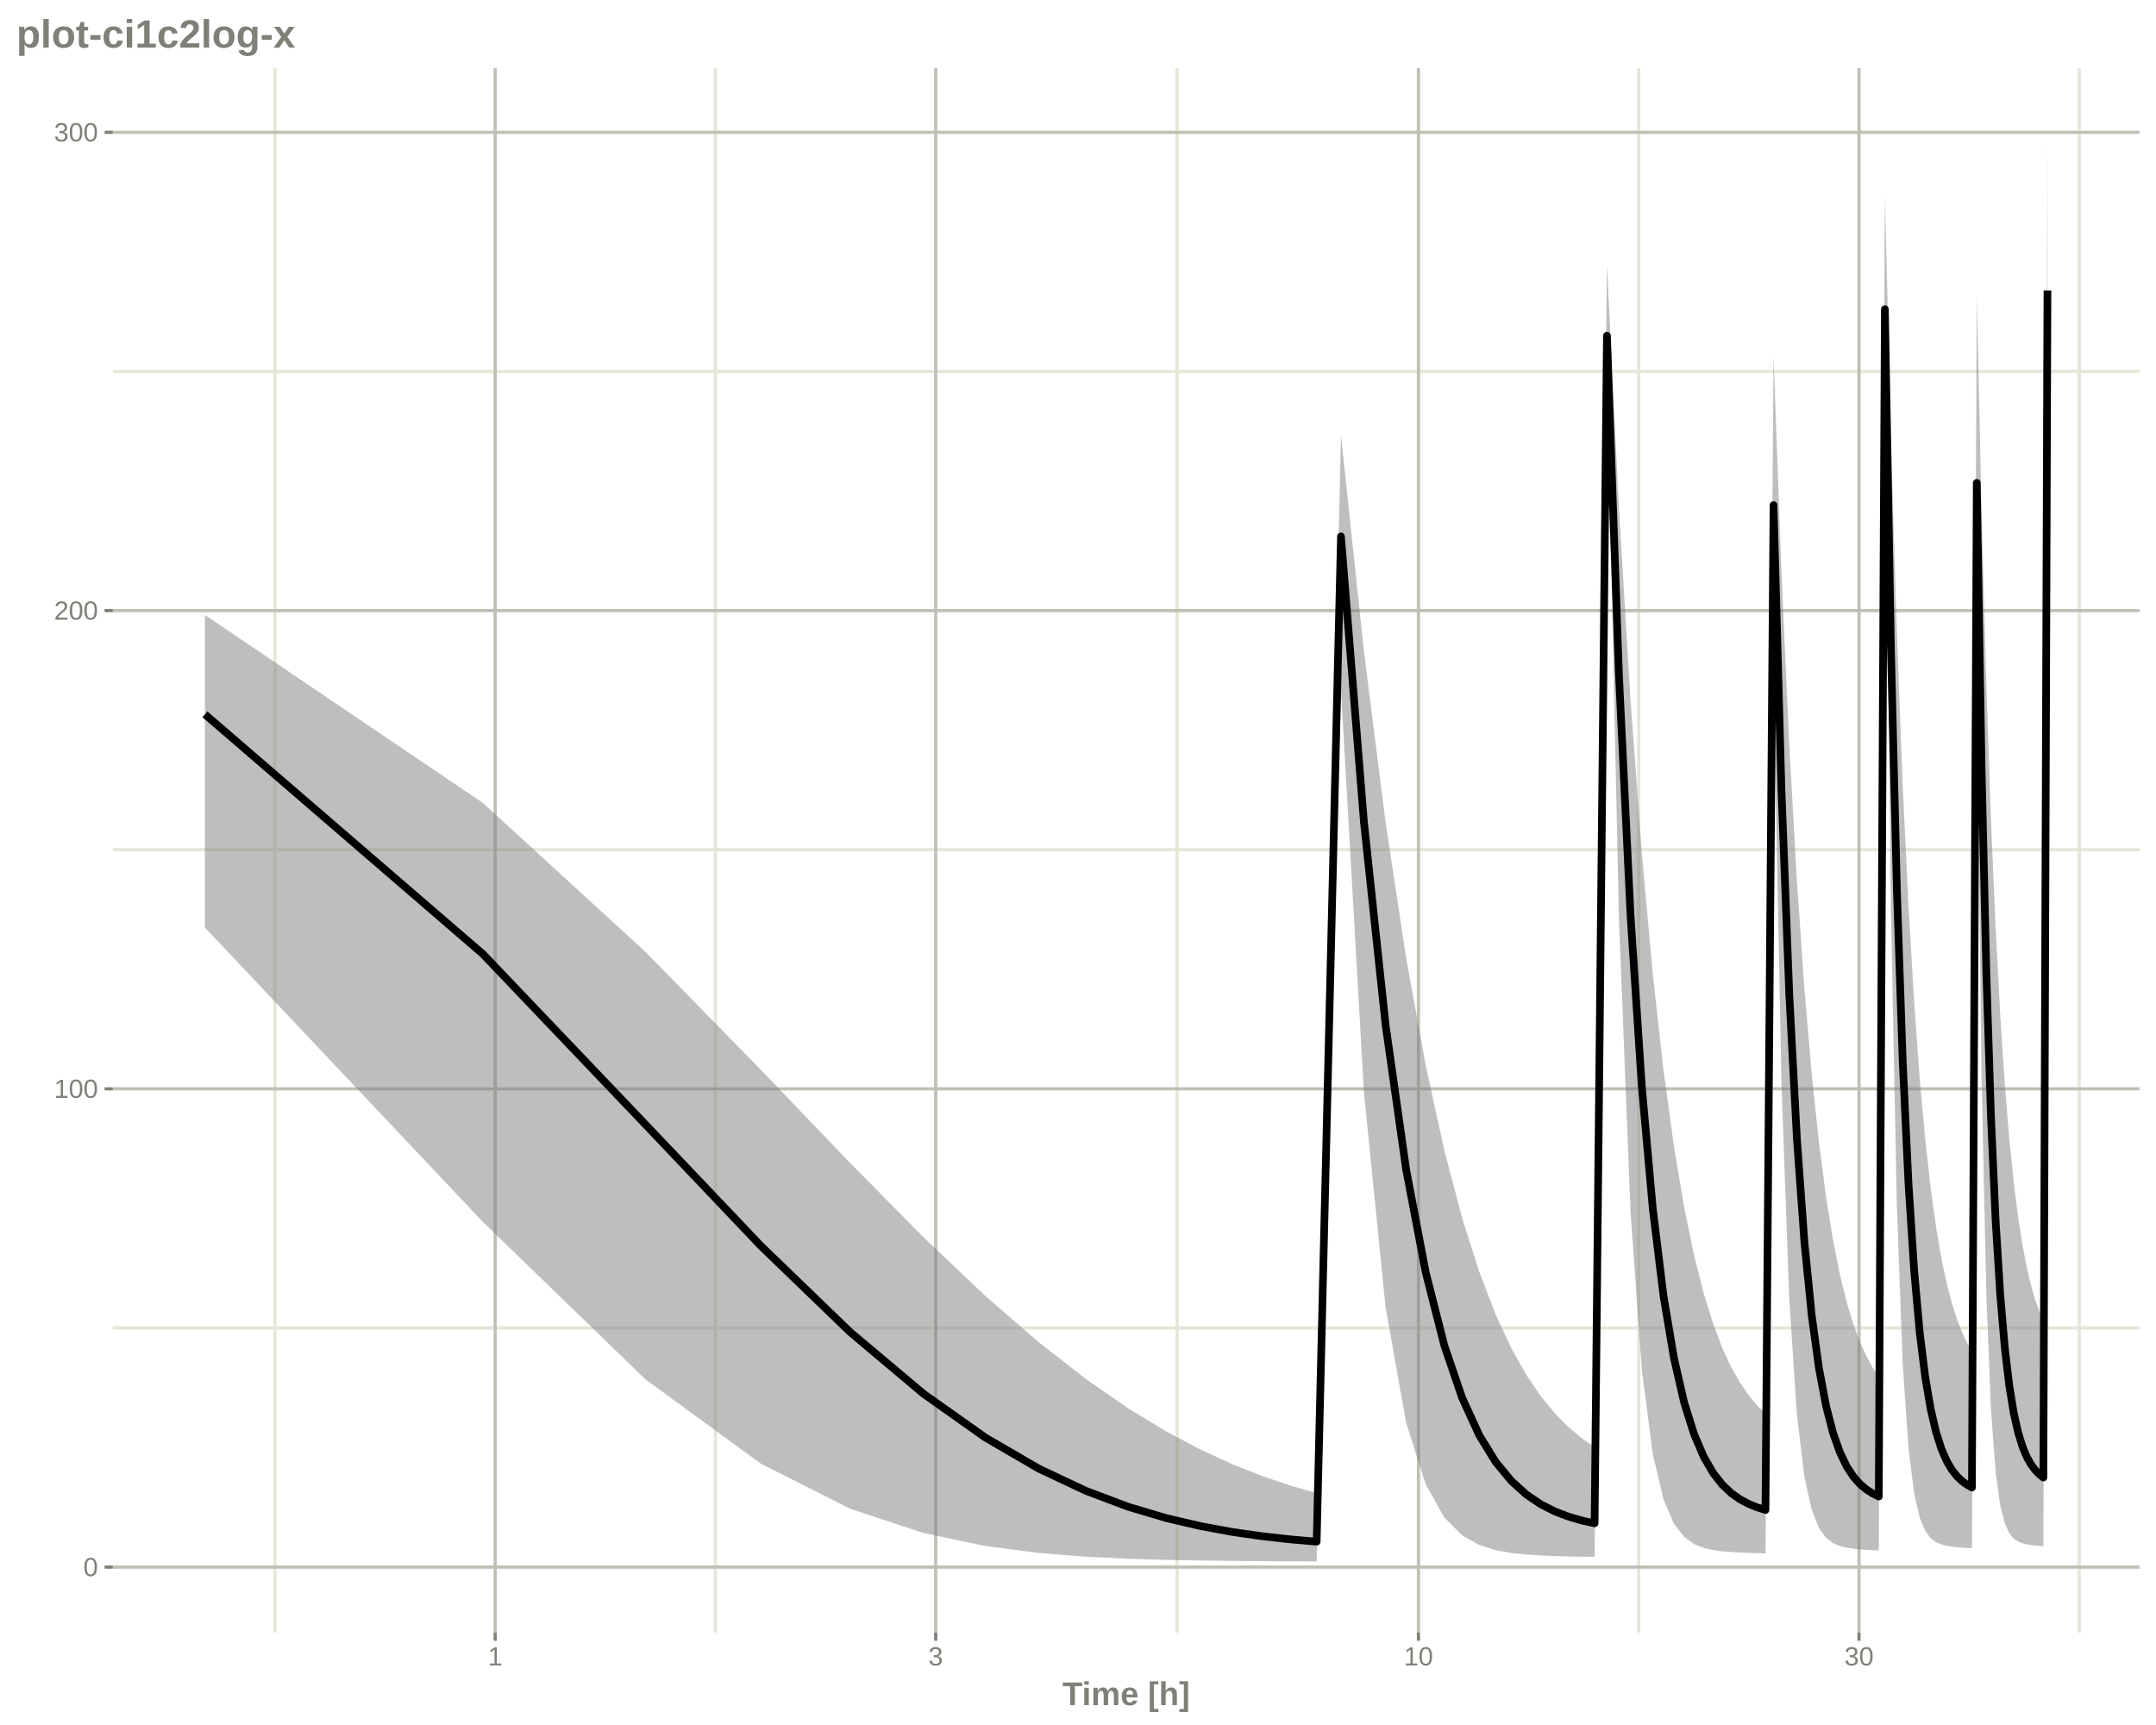
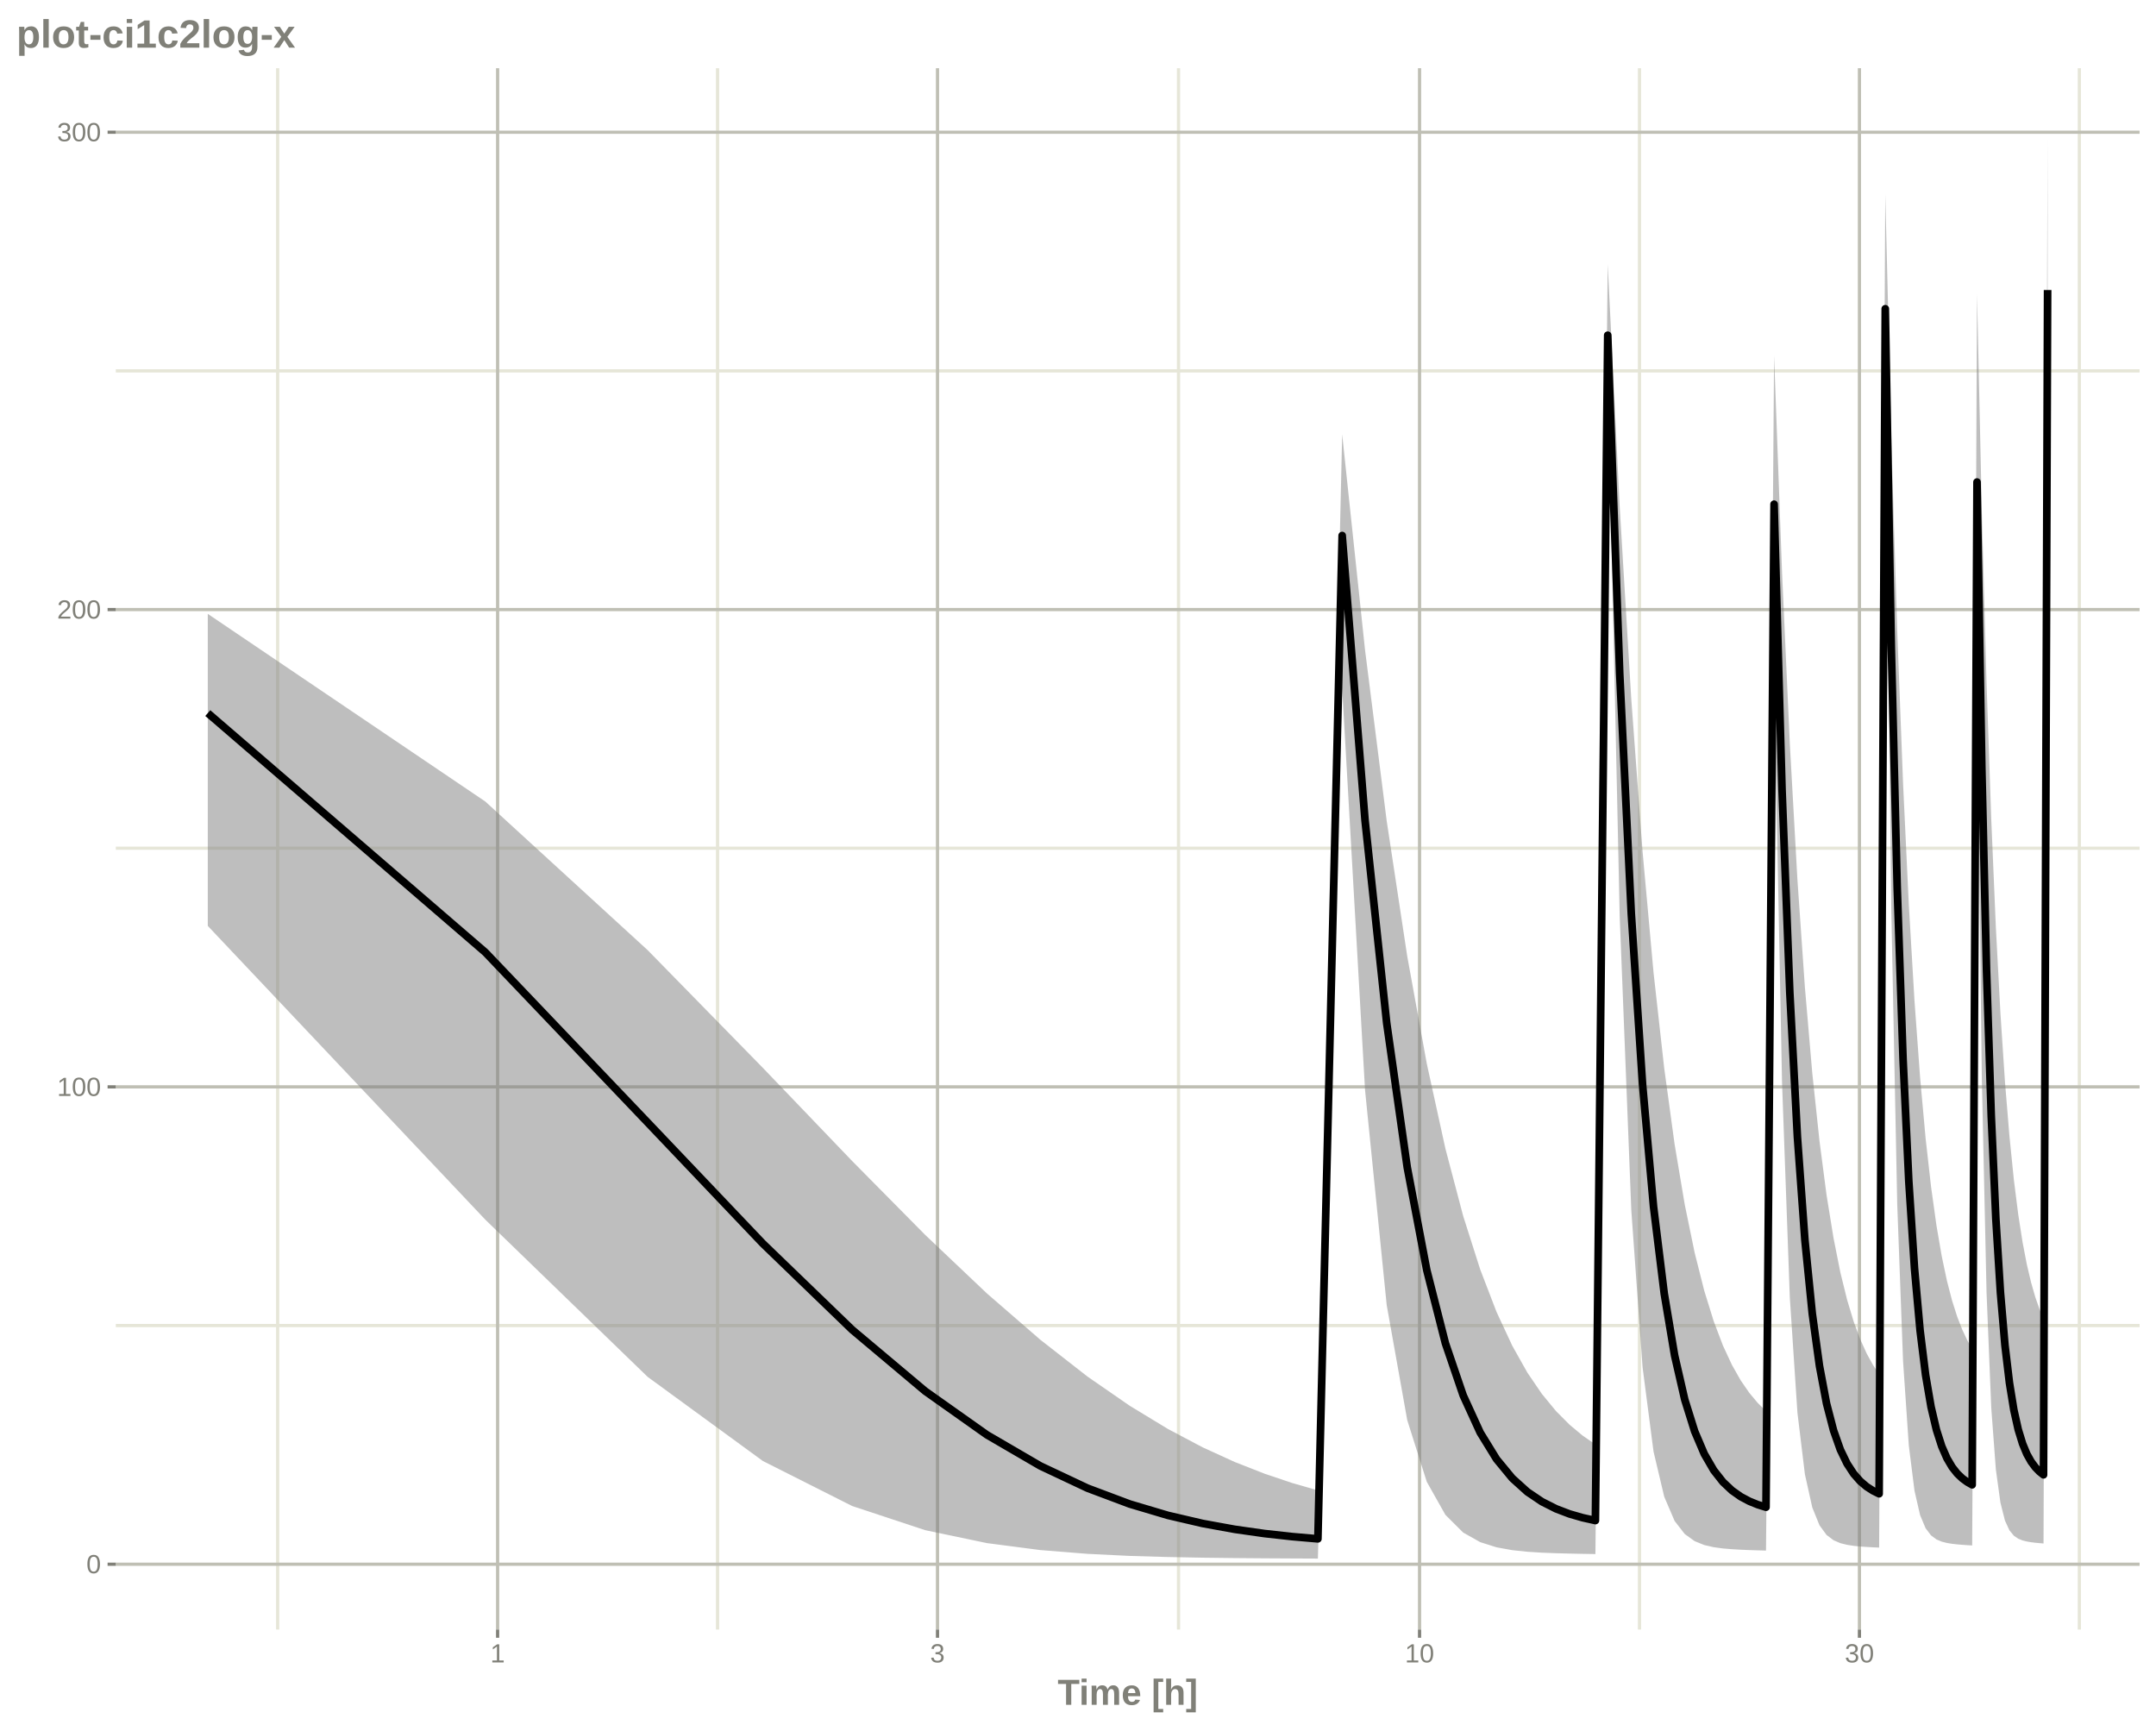
<svg xmlns="http://www.w3.org/2000/svg" viewBox="0 0 720.00 576.00">
  <defs>
    <style type="text/css">
    line, polyline, polygon, path, rect, circle {
      fill: none;
      stroke: #000000;
      stroke-linecap: round;
      stroke-linejoin: round;
      stroke-miterlimit: 10.00;
    }
  </style>
  </defs>
  <rect width="100%" height="100%" style="stroke: none; fill: #FFFFFF;" />
  <rect x="0.00" y="0.00" width="720.00" height="576.00" style="stroke-width: 1.07; stroke: #FFFFFF; fill: #FFFFFF;" />
  <defs>
-     <clipPath id="cpMzcuNjd8NzE0LjUyfDU0NS4xM3wyMi43Nw==">
-       <rect x="37.67" y="22.77" width="676.85" height="522.36" />
+     <clipPath id="cpMzguNjd8NzE0LjUyfDU0NC4xM3wyMi43Nw==">
+       <rect x="38.67" y="22.77" width="675.85" height="521.36" />
    </clipPath>
  </defs>
-   <rect x="37.67" y="22.77" width="676.85" height="522.36" style="stroke-width: 1.07; stroke: none; fill: #FFFFFF;" clip-path="url(#cpMzcuNjd8NzE0LjUyfDU0NS4xM3wyMi43Nw==)" />
-   <polyline points="37.67,443.42 714.52,443.42 " style="stroke-width: 1.07; stroke: #E6E6D8; stroke-linecap: butt;" clip-path="url(#cpMzcuNjd8NzE0LjUyfDU0NS4xM3wyMi43Nw==)" />
-   <polyline points="37.67,283.73 714.52,283.73 " style="stroke-width: 1.07; stroke: #E6E6D8; stroke-linecap: butt;" clip-path="url(#cpMzcuNjd8NzE0LjUyfDU0NS4xM3wyMi43Nw==)" />
-   <polyline points="37.67,124.04 714.52,124.04 " style="stroke-width: 1.07; stroke: #E6E6D8; stroke-linecap: butt;" clip-path="url(#cpMzcuNjd8NzE0LjUyfDU0NS4xM3wyMi43Nw==)" />
-   <polyline points="91.81,545.13 91.81,22.77 " style="stroke-width: 1.07; stroke: #E6E6D8; stroke-linecap: butt;" clip-path="url(#cpMzcuNjd8NzE0LjUyfDU0NS4xM3wyMi43Nw==)" />
-   <polyline points="238.93,545.13 238.93,22.77 " style="stroke-width: 1.07; stroke: #E6E6D8; stroke-linecap: butt;" clip-path="url(#cpMzcuNjd8NzE0LjUyfDU0NS4xM3wyMi43Nw==)" />
-   <polyline points="393.09,545.13 393.09,22.77 " style="stroke-width: 1.07; stroke: #E6E6D8; stroke-linecap: butt;" clip-path="url(#cpMzcuNjd8NzE0LjUyfDU0NS4xM3wyMi43Nw==)" />
-   <polyline points="547.26,545.13 547.26,22.77 " style="stroke-width: 1.07; stroke: #E6E6D8; stroke-linecap: butt;" clip-path="url(#cpMzcuNjd8NzE0LjUyfDU0NS4xM3wyMi43Nw==)" />
-   <polyline points="694.37,545.13 694.37,22.77 " style="stroke-width: 1.07; stroke: #E6E6D8; stroke-linecap: butt;" clip-path="url(#cpMzcuNjd8NzE0LjUyfDU0NS4xM3wyMi43Nw==)" />
-   <polyline points="37.67,523.27 714.52,523.27 " style="stroke-width: 1.07; stroke: #BFBFB4; stroke-linecap: butt;" clip-path="url(#cpMzcuNjd8NzE0LjUyfDU0NS4xM3wyMi43Nw==)" />
-   <polyline points="37.67,363.58 714.52,363.58 " style="stroke-width: 1.07; stroke: #BFBFB4; stroke-linecap: butt;" clip-path="url(#cpMzcuNjd8NzE0LjUyfDU0NS4xM3wyMi43Nw==)" />
-   <polyline points="37.67,203.88 714.52,203.88 " style="stroke-width: 1.07; stroke: #BFBFB4; stroke-linecap: butt;" clip-path="url(#cpMzcuNjd8NzE0LjUyfDU0NS4xM3wyMi43Nw==)" />
-   <polyline points="37.67,44.19 714.52,44.19 " style="stroke-width: 1.07; stroke: #BFBFB4; stroke-linecap: butt;" clip-path="url(#cpMzcuNjd8NzE0LjUyfDU0NS4xM3wyMi43Nw==)" />
-   <polyline points="165.37,545.13 165.37,22.77 " style="stroke-width: 1.07; stroke: #BFBFB4; stroke-linecap: butt;" clip-path="url(#cpMzcuNjd8NzE0LjUyfDU0NS4xM3wyMi43Nw==)" />
-   <polyline points="312.48,545.13 312.48,22.77 " style="stroke-width: 1.07; stroke: #BFBFB4; stroke-linecap: butt;" clip-path="url(#cpMzcuNjd8NzE0LjUyfDU0NS4xM3wyMi43Nw==)" />
-   <polyline points="473.70,545.13 473.70,22.77 " style="stroke-width: 1.07; stroke: #BFBFB4; stroke-linecap: butt;" clip-path="url(#cpMzcuNjd8NzE0LjUyfDU0NS4xM3wyMi43Nw==)" />
-   <polyline points="620.82,545.13 620.82,22.77 " style="stroke-width: 1.07; stroke: #BFBFB4; stroke-linecap: butt;" clip-path="url(#cpMzcuNjd8NzE0LjUyfDU0NS4xM3wyMi43Nw==)" />
-   <polygon points="68.43,205.33 161.25,268.11 215.55,317.83 254.07,357.20 283.95,388.38 308.36,413.09 329.00,432.67 346.89,448.19 362.66,460.49 376.77,470.26 389.53,478.01 401.18,484.17 411.90,489.07 421.82,492.97 431.06,496.09 439.70,498.57 447.82,145.28 455.48,217.44 462.72,274.60 469.58,319.88 476.12,355.76 482.35,384.21 488.30,406.77 494.00,424.67 499.46,438.89 504.72,450.19 509.77,459.17 514.64,466.33 519.34,472.04 523.88,476.60 528.27,480.26 532.52,483.19 536.64,88.31 540.64,169.53 544.52,233.88 548.29,284.87 551.96,325.29 555.53,357.35 559.01,382.79 562.40,402.99 565.71,419.04 568.94,431.81 572.09,441.98 575.16,450.09 578.17,456.58 581.12,461.77 584.00,465.95 586.82,469.31 589.58,472.04 592.28,118.97 594.93,191.35 597.53,248.72 600.09,294.20 602.59,330.29 605.05,358.93 607.46,381.68 609.83,399.76 612.16,414.16 614.45,425.64 616.70,434.80 618.91,442.13 621.09,448.02 623.23,452.75 625.34,456.58 627.42,459.68 629.46,64.97 631.47,146.36 633.46,210.87 635.41,262.02 637.34,302.61 639.24,334.83 641.11,360.43 642.96,380.78 644.78,396.99 646.58,409.92 648.35,420.24 650.10,428.51 651.83,435.15 653.54,440.50 655.22,444.82 656.88,448.34 658.53,451.21 660.15,98.29 661.75,170.82 663.34,228.33 664.90,273.96 666.45,310.18 667.98,338.97 669.50,361.86 670.99,380.09 672.47,394.62 673.93,406.24 675.38,415.54 676.81,423.01 678.23,429.03 679.63,433.90 681.02,437.86 682.39,441.10 683.75,46.52 683.75,119.19 682.39,516.33 681.02,516.22 679.63,516.08 678.23,515.91 676.81,515.67 675.38,515.32 673.93,514.73 672.47,513.73 670.99,511.94 669.50,508.69 667.98,502.69 666.45,491.58 664.90,470.91 663.34,432.35 661.75,360.38 660.15,225.93 658.53,516.99 656.88,516.89 655.22,516.78 653.54,516.63 651.83,516.44 650.10,516.17 648.35,515.72 646.58,514.97 644.78,513.64 642.96,511.24 641.11,506.84 639.24,498.70 637.34,483.56 635.41,455.34 633.46,402.68 631.47,304.32 629.46,120.55 627.42,517.71 625.34,517.61 623.23,517.50 621.09,517.35 618.91,517.13 616.70,516.79 614.45,516.23 612.16,515.24 609.83,513.48 607.46,510.24 605.05,504.27 602.59,493.18 600.09,472.53 597.53,434.00 594.93,362.05 592.28,227.62 589.58,518.71 586.82,518.63 584.00,518.54 581.12,518.42 578.17,518.25 575.16,518.00 572.09,517.58 568.94,516.85 565.71,515.55 562.40,513.18 559.01,508.80 555.53,500.69 551.96,485.57 548.29,457.38 544.52,404.75 540.64,306.42 536.64,122.68 532.52,519.87 528.27,519.80 523.88,519.71 519.34,519.59 514.64,519.41 509.77,519.10 504.72,518.57 499.46,517.62 494.00,515.88 488.30,512.68 482.35,506.74 476.12,495.69 469.58,475.07 462.72,436.57 455.48,364.66 447.82,230.27 439.70,521.39 431.06,521.35 421.82,521.29 411.90,521.21 401.18,521.08 389.53,520.87 376.77,520.49 362.66,519.80 346.89,518.54 329.00,516.21 308.36,511.88 283.95,503.80 254.07,488.73 215.55,460.58 161.25,408.00 68.43,309.72 " style="stroke-width: 0.75; stroke: none; fill: #7F7F7F; fill-opacity: 0.50;" clip-path="url(#cpMzcuNjd8NzE0LjUyfDU0NS4xM3wyMi43Nw==)" />
-   <polyline points="68.43,205.33 161.25,268.11 215.55,317.83 254.07,357.20 283.95,388.38 308.36,413.09 329.00,432.67 346.89,448.19 362.66,460.49 376.77,470.26 389.53,478.01 401.18,484.17 411.90,489.07 421.82,492.97 431.06,496.09 439.70,498.57 447.82,145.28 455.48,217.44 462.72,274.60 469.58,319.88 476.12,355.76 482.35,384.21 488.30,406.77 494.00,424.67 499.46,438.89 504.72,450.19 509.77,459.17 514.64,466.33 519.34,472.04 523.88,476.60 528.27,480.26 532.52,483.19 536.64,88.31 540.64,169.53 544.52,233.88 548.29,284.87 551.96,325.29 555.53,357.35 559.01,382.79 562.40,402.99 565.71,419.04 568.94,431.81 572.09,441.98 575.16,450.09 578.17,456.58 581.12,461.77 584.00,465.95 586.82,469.31 589.58,472.04 592.28,118.97 594.93,191.35 597.53,248.72 600.09,294.20 602.59,330.29 605.05,358.93 607.46,381.68 609.83,399.76 612.16,414.16 614.45,425.64 616.70,434.80 618.91,442.13 621.09,448.02 623.23,452.75 625.34,456.58 627.42,459.68 629.46,64.97 631.47,146.36 633.46,210.87 635.41,262.02 637.34,302.61 639.24,334.83 641.11,360.43 642.96,380.78 644.78,396.99 646.58,409.92 648.35,420.24 650.10,428.51 651.83,435.15 653.54,440.50 655.22,444.82 656.88,448.34 658.53,451.21 660.15,98.29 661.75,170.82 663.34,228.33 664.90,273.96 666.45,310.18 667.98,338.97 669.50,361.86 670.99,380.09 672.47,394.62 673.93,406.24 675.38,415.54 676.81,423.01 678.23,429.03 679.63,433.90 681.02,437.86 682.39,441.10 683.75,46.52 " style="stroke-width: 1.07; stroke: none;" clip-path="url(#cpMzcuNjd8NzE0LjUyfDU0NS4xM3wyMi43Nw==)" />
-   <polyline points="683.75,119.19 682.39,516.33 681.02,516.22 679.63,516.08 678.23,515.91 676.81,515.67 675.38,515.32 673.93,514.73 672.47,513.73 670.99,511.94 669.50,508.69 667.98,502.69 666.45,491.58 664.90,470.91 663.34,432.35 661.75,360.38 660.15,225.93 658.53,516.99 656.88,516.89 655.22,516.78 653.54,516.63 651.83,516.44 650.10,516.17 648.35,515.72 646.58,514.97 644.78,513.64 642.96,511.24 641.11,506.84 639.24,498.70 637.34,483.56 635.41,455.34 633.46,402.68 631.47,304.32 629.46,120.55 627.42,517.71 625.34,517.61 623.23,517.50 621.09,517.35 618.91,517.13 616.70,516.79 614.45,516.23 612.16,515.24 609.83,513.48 607.46,510.24 605.05,504.27 602.59,493.18 600.09,472.53 597.53,434.00 594.93,362.05 592.28,227.62 589.58,518.71 586.82,518.63 584.00,518.54 581.12,518.42 578.17,518.25 575.16,518.00 572.09,517.58 568.94,516.85 565.71,515.55 562.40,513.18 559.01,508.80 555.53,500.69 551.96,485.57 548.29,457.38 544.52,404.75 540.64,306.42 536.64,122.68 532.52,519.87 528.27,519.80 523.88,519.71 519.34,519.59 514.64,519.41 509.77,519.10 504.72,518.57 499.46,517.62 494.00,515.88 488.30,512.68 482.35,506.74 476.12,495.69 469.58,475.07 462.72,436.57 455.48,364.66 447.82,230.27 439.70,521.39 431.06,521.35 421.82,521.29 411.90,521.21 401.18,521.08 389.53,520.87 376.77,520.49 362.66,519.80 346.89,518.54 329.00,516.21 308.36,511.88 283.95,503.80 254.07,488.73 215.55,460.58 161.25,408.00 68.43,309.72 " style="stroke-width: 1.07; stroke: none;" clip-path="url(#cpMzcuNjd8NzE0LjUyfDU0NS4xM3wyMi43Nw==)" />
-   <polyline points="68.43,238.52 161.25,318.55 215.55,375.48 254.07,416.00 283.95,444.83 308.36,465.36 329.00,479.98 346.89,490.39 362.66,497.82 376.77,503.13 389.53,506.93 401.18,509.64 411.90,511.60 421.82,513.01 431.06,514.03 439.70,514.78 447.82,179.11 455.48,274.41 462.72,342.22 469.58,390.49 476.12,424.86 482.35,449.34 488.30,466.79 494.00,479.24 499.46,488.13 504.72,494.50 509.77,499.07 514.64,502.35 519.34,504.73 523.88,506.45 528.27,507.72 532.52,508.66 536.64,112.11 540.64,225.15 544.52,305.60 548.29,362.86 551.96,403.65 555.53,432.71 559.01,453.43 562.40,468.23 565.71,478.80 568.94,486.38 572.09,491.82 575.16,495.75 578.17,498.59 581.12,500.67 584.00,502.20 586.82,503.34 589.58,504.20 592.28,168.64 594.93,264.05 597.53,331.97 600.09,380.34 602.59,414.82 605.05,439.40 607.46,456.96 609.83,469.51 612.16,478.51 614.45,484.97 616.70,489.64 618.91,493.02 621.09,495.49 623.23,497.31 625.34,498.68 627.42,499.71 629.46,103.26 631.47,216.38 633.46,296.92 635.41,354.28 637.34,395.15 639.24,424.30 641.11,445.11 642.96,459.99 644.78,470.66 646.58,478.32 648.35,483.84 650.10,487.85 651.83,490.78 653.54,492.94 655.22,494.55 656.88,495.76 658.53,496.70 660.15,161.23 661.75,256.71 663.34,324.71 664.90,373.16 666.45,407.70 667.98,432.36 669.50,449.99 670.99,462.62 672.47,471.68 673.93,478.22 675.38,482.95 676.81,486.41 678.23,488.95 679.63,490.84 681.02,492.27 682.39,493.36 683.75,96.98 " style="stroke-width: 2.56; stroke-linecap: butt;" clip-path="url(#cpMzcuNjd8NzE0LjUyfDU0NS4xM3wyMi43Nw==)" />
+   <rect x="38.67" y="22.77" width="675.85" height="521.36" style="stroke-width: 1.07; stroke: none; fill: #FFFFFF;" clip-path="url(#cpMzguNjd8NzE0LjUyfDU0NC4xM3wyMi43Nw==)" />
+   <polyline points="38.67,442.62 714.52,442.62 " style="stroke-width: 1.07; stroke: #E6E6D8; stroke-linecap: butt;" clip-path="url(#cpMzguNjd8NzE0LjUyfDU0NC4xM3wyMi43Nw==)" />
+   <polyline points="38.67,283.23 714.52,283.23 " style="stroke-width: 1.07; stroke: #E6E6D8; stroke-linecap: butt;" clip-path="url(#cpMzguNjd8NzE0LjUyfDU0NC4xM3wyMi43Nw==)" />
+   <polyline points="38.67,123.84 714.52,123.84 " style="stroke-width: 1.07; stroke: #E6E6D8; stroke-linecap: butt;" clip-path="url(#cpMzguNjd8NzE0LjUyfDU0NC4xM3wyMi43Nw==)" />
+   <polyline points="92.73,544.13 92.73,22.77 " style="stroke-width: 1.07; stroke: #E6E6D8; stroke-linecap: butt;" clip-path="url(#cpMzguNjd8NzE0LjUyfDU0NC4xM3wyMi43Nw==)" />
+   <polyline points="239.63,544.13 239.63,22.77 " style="stroke-width: 1.07; stroke: #E6E6D8; stroke-linecap: butt;" clip-path="url(#cpMzguNjd8NzE0LjUyfDU0NC4xM3wyMi43Nw==)" />
+   <polyline points="393.57,544.13 393.57,22.77 " style="stroke-width: 1.07; stroke: #E6E6D8; stroke-linecap: butt;" clip-path="url(#cpMzguNjd8NzE0LjUyfDU0NC4xM3wyMi43Nw==)" />
+   <polyline points="547.51,544.13 547.51,22.77 " style="stroke-width: 1.07; stroke: #E6E6D8; stroke-linecap: butt;" clip-path="url(#cpMzguNjd8NzE0LjUyfDU0NC4xM3wyMi43Nw==)" />
+   <polyline points="694.40,544.13 694.40,22.77 " style="stroke-width: 1.07; stroke: #E6E6D8; stroke-linecap: butt;" clip-path="url(#cpMzguNjd8NzE0LjUyfDU0NC4xM3wyMi43Nw==)" />
+   <polyline points="38.67,522.31 714.52,522.31 " style="stroke-width: 1.07; stroke: #BFBFB4; stroke-linecap: butt;" clip-path="url(#cpMzguNjd8NzE0LjUyfDU0NC4xM3wyMi43Nw==)" />
+   <polyline points="38.67,362.92 714.52,362.92 " style="stroke-width: 1.07; stroke: #BFBFB4; stroke-linecap: butt;" clip-path="url(#cpMzguNjd8NzE0LjUyfDU0NC4xM3wyMi43Nw==)" />
+   <polyline points="38.67,203.54 714.52,203.54 " style="stroke-width: 1.07; stroke: #BFBFB4; stroke-linecap: butt;" clip-path="url(#cpMzguNjd8NzE0LjUyfDU0NC4xM3wyMi43Nw==)" />
+   <polyline points="38.67,44.15 714.52,44.15 " style="stroke-width: 1.07; stroke: #BFBFB4; stroke-linecap: butt;" clip-path="url(#cpMzguNjd8NzE0LjUyfDU0NC4xM3wyMi43Nw==)" />
+   <polyline points="166.18,544.13 166.18,22.77 " style="stroke-width: 1.07; stroke: #BFBFB4; stroke-linecap: butt;" clip-path="url(#cpMzguNjd8NzE0LjUyfDU0NC4xM3wyMi43Nw==)" />
+   <polyline points="313.08,544.13 313.08,22.77 " style="stroke-width: 1.07; stroke: #BFBFB4; stroke-linecap: butt;" clip-path="url(#cpMzguNjd8NzE0LjUyfDU0NC4xM3wyMi43Nw==)" />
+   <polyline points="474.06,544.13 474.06,22.77 " style="stroke-width: 1.07; stroke: #BFBFB4; stroke-linecap: butt;" clip-path="url(#cpMzguNjd8NzE0LjUyfDU0NC4xM3wyMi43Nw==)" />
+   <polyline points="620.96,544.13 620.96,22.77 " style="stroke-width: 1.07; stroke: #BFBFB4; stroke-linecap: butt;" clip-path="url(#cpMzguNjd8NzE0LjUyfDU0NC4xM3wyMi43Nw==)" />
+   <polygon points="69.39,204.98 162.07,267.64 216.28,317.26 254.75,356.56 284.58,387.68 308.96,412.34 329.57,431.88 347.43,447.37 363.18,459.66 377.27,469.40 390.01,477.14 401.64,483.29 412.35,488.18 422.26,492.07 431.48,495.18 440.11,497.66 448.22,145.05 455.86,217.07 463.09,274.11 469.95,319.31 476.47,355.13 482.69,383.52 488.63,406.04 494.32,423.90 499.78,438.09 505.03,449.37 510.07,458.34 514.94,465.48 519.63,471.18 524.16,475.73 528.54,479.38 532.79,482.31 536.90,88.19 540.90,169.25 544.77,233.48 548.54,284.37 552.20,324.72 555.77,356.71 559.24,382.10 562.63,402.26 565.93,418.28 569.15,431.03 572.30,441.18 575.37,449.28 578.38,455.75 581.31,460.93 584.19,465.10 587.00,468.46 589.76,471.18 592.46,118.79 595.11,191.03 597.71,248.29 600.25,293.68 602.75,329.70 605.21,358.28 607.62,380.99 609.98,399.04 612.31,413.41 614.59,424.87 616.84,434.01 619.05,441.33 621.23,447.20 623.37,451.93 625.47,455.75 627.54,458.85 629.59,64.89 631.60,146.12 633.58,210.51 635.53,261.57 637.45,302.07 639.35,334.23 641.22,359.78 643.06,380.10 644.88,396.28 646.68,409.18 648.45,419.48 650.20,427.74 651.92,434.36 653.63,439.70 655.31,444.01 656.97,447.52 658.61,450.39 660.23,98.15 661.83,170.54 663.41,227.94 664.98,273.48 666.52,309.63 668.05,338.36 669.56,361.21 671.06,379.40 672.53,393.91 673.99,405.50 675.44,414.79 676.87,422.24 678.29,428.25 679.69,433.11 681.07,437.06 682.44,440.29 683.80,46.47 683.80,119.00 682.44,515.39 681.07,515.27 679.69,515.14 678.29,514.97 676.87,514.73 675.44,514.37 673.99,513.79 672.53,512.79 671.06,511.00 669.56,507.75 668.05,501.77 666.52,490.68 664.98,470.05 663.41,431.57 661.83,359.74 660.23,225.54 658.61,516.05 656.97,515.95 655.31,515.83 653.63,515.69 651.92,515.50 650.20,515.22 648.45,514.78 646.68,514.03 644.88,512.70 643.06,510.31 641.22,505.92 639.35,497.79 637.45,482.67 635.53,454.51 633.58,401.95 631.60,303.78 629.59,120.36 627.54,516.76 625.47,516.67 623.37,516.55 621.23,516.40 619.05,516.18 616.84,515.84 614.59,515.28 612.31,514.30 609.98,512.54 607.62,509.31 605.21,503.35 602.75,492.28 600.25,471.67 597.71,433.21 595.11,361.40 592.46,227.23 589.76,517.76 587.00,517.68 584.19,517.59 581.31,517.47 578.38,517.30 575.37,517.05 572.30,516.63 569.15,515.91 565.93,514.61 562.63,512.24 559.24,507.87 555.77,499.77 552.20,484.69 548.54,456.55 544.77,404.02 540.90,305.88 536.90,122.49 532.79,518.92 528.54,518.85 524.16,518.76 519.63,518.64 514.94,518.46 510.07,518.15 505.03,517.62 499.78,516.67 494.32,514.94 488.63,511.74 482.69,505.82 476.47,494.78 469.95,474.20 463.09,435.78 455.86,364.00 448.22,229.87 440.11,520.43 431.48,520.39 422.26,520.34 412.35,520.26 401.64,520.13 390.01,519.91 377.27,519.54 363.18,518.85 347.43,517.59 329.57,515.26 308.96,510.94 284.58,502.88 254.75,487.84 216.28,459.75 162.07,407.26 69.39,309.17 " style="stroke-width: 0.75; stroke: none; fill: #7F7F7F; fill-opacity: 0.50;" clip-path="url(#cpMzguNjd8NzE0LjUyfDU0NC4xM3wyMi43Nw==)" />
+   <polyline points="69.39,204.98 162.07,267.64 216.28,317.26 254.75,356.56 284.58,387.68 308.96,412.34 329.57,431.88 347.43,447.37 363.18,459.66 377.27,469.40 390.01,477.14 401.64,483.29 412.35,488.18 422.26,492.07 431.48,495.18 440.11,497.66 448.22,145.05 455.86,217.07 463.09,274.11 469.95,319.31 476.47,355.13 482.69,383.52 488.63,406.04 494.32,423.90 499.78,438.09 505.03,449.37 510.07,458.34 514.94,465.48 519.63,471.18 524.16,475.73 528.54,479.38 532.79,482.31 536.90,88.19 540.90,169.25 544.77,233.48 548.54,284.37 552.20,324.72 555.77,356.71 559.24,382.10 562.63,402.26 565.93,418.28 569.15,431.03 572.30,441.18 575.37,449.28 578.38,455.75 581.31,460.93 584.19,465.10 587.00,468.46 589.76,471.18 592.46,118.79 595.11,191.03 597.71,248.29 600.25,293.68 602.75,329.70 605.21,358.28 607.62,380.99 609.98,399.04 612.31,413.41 614.59,424.87 616.84,434.01 619.05,441.33 621.23,447.20 623.37,451.93 625.47,455.75 627.54,458.85 629.59,64.89 631.60,146.12 633.58,210.51 635.53,261.57 637.45,302.07 639.35,334.23 641.22,359.78 643.06,380.10 644.88,396.28 646.68,409.18 648.45,419.48 650.20,427.74 651.92,434.36 653.63,439.70 655.31,444.01 656.97,447.52 658.61,450.39 660.23,98.15 661.83,170.54 663.41,227.94 664.98,273.48 666.52,309.63 668.05,338.36 669.56,361.21 671.06,379.40 672.53,393.91 673.99,405.50 675.44,414.79 676.87,422.24 678.29,428.25 679.69,433.11 681.07,437.06 682.44,440.29 683.80,46.47 " style="stroke-width: 1.07; stroke: none;" clip-path="url(#cpMzguNjd8NzE0LjUyfDU0NC4xM3wyMi43Nw==)" />
+   <polyline points="683.80,119.00 682.44,515.39 681.07,515.27 679.69,515.14 678.29,514.97 676.87,514.73 675.44,514.37 673.99,513.79 672.53,512.79 671.06,511.00 669.56,507.75 668.05,501.77 666.52,490.68 664.98,470.05 663.41,431.57 661.83,359.74 660.23,225.54 658.61,516.05 656.97,515.95 655.31,515.83 653.63,515.69 651.92,515.50 650.20,515.22 648.45,514.78 646.68,514.03 644.88,512.70 643.06,510.31 641.22,505.92 639.35,497.79 637.45,482.67 635.53,454.51 633.58,401.95 631.60,303.78 629.59,120.36 627.54,516.76 625.47,516.67 623.37,516.55 621.23,516.40 619.05,516.18 616.84,515.84 614.59,515.28 612.31,514.30 609.98,512.54 607.62,509.31 605.21,503.35 602.75,492.28 600.25,471.67 597.71,433.21 595.11,361.40 592.46,227.23 589.76,517.76 587.00,517.68 584.19,517.59 581.31,517.47 578.38,517.30 575.37,517.05 572.30,516.63 569.15,515.91 565.93,514.61 562.63,512.24 559.24,507.87 555.77,499.77 552.20,484.69 548.54,456.55 544.77,404.02 540.90,305.88 536.90,122.49 532.79,518.92 528.54,518.85 524.16,518.76 519.63,518.64 514.94,518.46 510.07,518.15 505.03,517.62 499.78,516.67 494.32,514.94 488.63,511.74 482.69,505.82 476.47,494.78 469.95,474.20 463.09,435.78 455.86,364.00 448.22,229.87 440.11,520.43 431.48,520.39 422.26,520.34 412.35,520.26 401.64,520.13 390.01,519.91 377.27,519.54 363.18,518.85 347.43,517.59 329.57,515.26 308.96,510.94 284.58,502.88 254.75,487.84 216.28,459.75 162.07,407.26 69.39,309.17 " style="stroke-width: 1.07; stroke: none;" clip-path="url(#cpMzguNjd8NzE0LjUyfDU0NC4xM3wyMi43Nw==)" />
+   <polyline points="69.39,238.11 162.07,317.98 216.28,374.81 254.75,415.24 284.58,444.02 308.96,464.51 329.57,479.10 347.43,489.50 363.18,496.92 377.27,502.21 390.01,506.00 401.64,508.71 412.35,510.66 422.26,512.07 431.48,513.09 440.11,513.84 448.22,178.82 455.86,273.93 463.09,341.61 469.95,389.79 476.47,424.09 482.69,448.52 488.63,465.94 494.32,478.37 499.78,487.24 505.03,493.60 510.07,498.15 514.94,501.43 519.63,503.80 524.16,505.53 528.54,506.79 532.79,507.73 536.90,111.94 540.90,224.76 544.77,305.05 548.54,362.21 552.20,402.92 555.77,431.92 559.24,452.61 562.63,467.37 565.93,477.93 569.15,485.49 572.30,490.93 575.37,494.84 578.38,497.68 581.31,499.75 584.19,501.28 587.00,502.42 589.76,503.28 592.46,168.36 595.11,263.59 597.71,331.38 600.25,379.66 602.75,414.07 605.21,438.61 607.62,456.13 609.98,468.66 612.31,477.63 614.59,484.09 616.84,488.74 619.05,492.12 621.23,494.59 623.37,496.41 625.47,497.76 627.54,498.79 629.59,103.10 631.60,216.01 633.58,296.40 635.53,353.64 637.45,394.44 639.35,423.53 641.22,444.31 643.06,459.16 644.88,469.80 646.68,477.45 648.45,482.96 650.20,486.96 651.92,489.88 653.63,492.04 655.31,493.64 656.97,494.86 658.61,495.80 660.23,160.96 661.83,256.26 663.41,324.13 664.98,372.48 666.52,406.97 668.05,431.58 669.56,449.17 671.06,461.77 672.53,470.82 673.99,477.35 675.44,482.07 676.87,485.52 678.29,488.05 679.69,489.94 681.07,491.37 682.44,492.46 683.80,96.84 " style="stroke-width: 2.56; stroke-linecap: butt;" clip-path="url(#cpMzguNjd8NzE0LjUyfDU0NC4xM3wyMi43Nw==)" />
  <defs>
    <clipPath id="cpMC4wMHw3MjAuMDB8NTc2LjAwfDAuMDA=">
      <rect x="0.00" y="0.00" width="720.00" height="576.00" />
    </clipPath>
  </defs>
  <g clip-path="url(#cpMC4wMHw3MjAuMDB8NTc2LjAwfDAuMDA=)">
-     <text x="27.84" y="526.29" style="font-size: 8.80px; fill: #808078; font-family: Liberation Sans;" textLength="4.89px" lengthAdjust="spacingAndGlyphs">0</text>
+     <text x="28.84" y="525.33" style="font-size: 8.80px; fill: #808078; font-family: Liberation Sans;" textLength="4.89px" lengthAdjust="spacingAndGlyphs">0</text>
  </g>
  <g clip-path="url(#cpMC4wMHw3MjAuMDB8NTc2LjAwfDAuMDA=)">
-     <text x="18.06" y="366.60" style="font-size: 8.80px; fill: #808078; font-family: Liberation Sans;" textLength="14.67px" lengthAdjust="spacingAndGlyphs">100</text>
+     <text x="19.06" y="365.95" style="font-size: 8.80px; fill: #808078; font-family: Liberation Sans;" textLength="14.67px" lengthAdjust="spacingAndGlyphs">100</text>
  </g>
  <g clip-path="url(#cpMC4wMHw3MjAuMDB8NTc2LjAwfDAuMDA=)">
-     <text x="18.06" y="206.91" style="font-size: 8.80px; fill: #808078; font-family: Liberation Sans;" textLength="14.67px" lengthAdjust="spacingAndGlyphs">200</text>
+     <text x="19.06" y="206.56" style="font-size: 8.80px; fill: #808078; font-family: Liberation Sans;" textLength="14.67px" lengthAdjust="spacingAndGlyphs">200</text>
  </g>
  <g clip-path="url(#cpMC4wMHw3MjAuMDB8NTc2LjAwfDAuMDA=)">
-     <text x="18.06" y="47.21" style="font-size: 8.80px; fill: #808078; font-family: Liberation Sans;" textLength="14.67px" lengthAdjust="spacingAndGlyphs">300</text>
+     <text x="19.06" y="47.17" style="font-size: 8.80px; fill: #808078; font-family: Liberation Sans;" textLength="14.67px" lengthAdjust="spacingAndGlyphs">300</text>
  </g>
-   <polyline points="34.93,523.27 37.67,523.27 " style="stroke-width: 1.07; stroke: #808078; stroke-linecap: butt;" clip-path="url(#cpMC4wMHw3MjAuMDB8NTc2LjAwfDAuMDA=)" />
-   <polyline points="34.93,363.58 37.67,363.58 " style="stroke-width: 1.07; stroke: #808078; stroke-linecap: butt;" clip-path="url(#cpMC4wMHw3MjAuMDB8NTc2LjAwfDAuMDA=)" />
-   <polyline points="34.93,203.88 37.67,203.88 " style="stroke-width: 1.07; stroke: #808078; stroke-linecap: butt;" clip-path="url(#cpMC4wMHw3MjAuMDB8NTc2LjAwfDAuMDA=)" />
-   <polyline points="34.93,44.19 37.67,44.19 " style="stroke-width: 1.07; stroke: #808078; stroke-linecap: butt;" clip-path="url(#cpMC4wMHw3MjAuMDB8NTc2LjAwfDAuMDA=)" />
-   <polyline points="165.37,547.87 165.37,545.13 " style="stroke-width: 1.07; stroke: #808078; stroke-linecap: butt;" clip-path="url(#cpMC4wMHw3MjAuMDB8NTc2LjAwfDAuMDA=)" />
-   <polyline points="312.48,547.87 312.48,545.13 " style="stroke-width: 1.07; stroke: #808078; stroke-linecap: butt;" clip-path="url(#cpMC4wMHw3MjAuMDB8NTc2LjAwfDAuMDA=)" />
-   <polyline points="473.70,547.87 473.70,545.13 " style="stroke-width: 1.07; stroke: #808078; stroke-linecap: butt;" clip-path="url(#cpMC4wMHw3MjAuMDB8NTc2LjAwfDAuMDA=)" />
-   <polyline points="620.82,547.87 620.82,545.13 " style="stroke-width: 1.07; stroke: #808078; stroke-linecap: butt;" clip-path="url(#cpMC4wMHw3MjAuMDB8NTc2LjAwfDAuMDA=)" />
+   <polyline points="35.93,522.31 38.67,522.31 " style="stroke-width: 1.07; stroke: #808078; stroke-linecap: butt;" clip-path="url(#cpMC4wMHw3MjAuMDB8NTc2LjAwfDAuMDA=)" />
+   <polyline points="35.93,362.92 38.67,362.92 " style="stroke-width: 1.07; stroke: #808078; stroke-linecap: butt;" clip-path="url(#cpMC4wMHw3MjAuMDB8NTc2LjAwfDAuMDA=)" />
+   <polyline points="35.93,203.54 38.67,203.54 " style="stroke-width: 1.07; stroke: #808078; stroke-linecap: butt;" clip-path="url(#cpMC4wMHw3MjAuMDB8NTc2LjAwfDAuMDA=)" />
+   <polyline points="35.93,44.15 38.67,44.15 " style="stroke-width: 1.07; stroke: #808078; stroke-linecap: butt;" clip-path="url(#cpMC4wMHw3MjAuMDB8NTc2LjAwfDAuMDA=)" />
+   <polyline points="166.18,546.87 166.18,544.13 " style="stroke-width: 1.07; stroke: #808078; stroke-linecap: butt;" clip-path="url(#cpMC4wMHw3MjAuMDB8NTc2LjAwfDAuMDA=)" />
+   <polyline points="313.08,546.87 313.08,544.13 " style="stroke-width: 1.07; stroke: #808078; stroke-linecap: butt;" clip-path="url(#cpMC4wMHw3MjAuMDB8NTc2LjAwfDAuMDA=)" />
+   <polyline points="474.06,546.87 474.06,544.13 " style="stroke-width: 1.07; stroke: #808078; stroke-linecap: butt;" clip-path="url(#cpMC4wMHw3MjAuMDB8NTc2LjAwfDAuMDA=)" />
+   <polyline points="620.96,546.87 620.96,544.13 " style="stroke-width: 1.07; stroke: #808078; stroke-linecap: butt;" clip-path="url(#cpMC4wMHw3MjAuMDB8NTc2LjAwfDAuMDA=)" />
  <g clip-path="url(#cpMC4wMHw3MjAuMDB8NTc2LjAwfDAuMDA=)">
-     <text x="162.93" y="556.11" style="font-size: 8.80px; fill: #808078; font-family: Liberation Sans;" textLength="4.89px" lengthAdjust="spacingAndGlyphs">1</text>
+     <text x="163.74" y="555.11" style="font-size: 8.80px; fill: #808078; font-family: Liberation Sans;" textLength="4.89px" lengthAdjust="spacingAndGlyphs">1</text>
  </g>
  <g clip-path="url(#cpMC4wMHw3MjAuMDB8NTc2LjAwfDAuMDA=)">
-     <text x="310.04" y="556.11" style="font-size: 8.80px; fill: #808078; font-family: Liberation Sans;" textLength="4.89px" lengthAdjust="spacingAndGlyphs">3</text>
+     <text x="310.63" y="555.11" style="font-size: 8.80px; fill: #808078; font-family: Liberation Sans;" textLength="4.89px" lengthAdjust="spacingAndGlyphs">3</text>
  </g>
  <g clip-path="url(#cpMC4wMHw3MjAuMDB8NTc2LjAwfDAuMDA=)">
-     <text x="468.81" y="556.11" style="font-size: 8.80px; fill: #808078; font-family: Liberation Sans;" textLength="9.78px" lengthAdjust="spacingAndGlyphs">10</text>
+     <text x="469.17" y="555.11" style="font-size: 8.80px; fill: #808078; font-family: Liberation Sans;" textLength="9.78px" lengthAdjust="spacingAndGlyphs">10</text>
  </g>
  <g clip-path="url(#cpMC4wMHw3MjAuMDB8NTc2LjAwfDAuMDA=)">
-     <text x="615.93" y="556.11" style="font-size: 8.80px; fill: #808078; font-family: Liberation Sans;" textLength="9.78px" lengthAdjust="spacingAndGlyphs">30</text>
+     <text x="616.07" y="555.11" style="font-size: 8.80px; fill: #808078; font-family: Liberation Sans;" textLength="9.78px" lengthAdjust="spacingAndGlyphs">30</text>
  </g>
  <g clip-path="url(#cpMC4wMHw3MjAuMDB8NTc2LjAwfDAuMDA=)">
-     <text x="354.80" y="569.38" style="font-size: 11.00px; font-weight: bold; fill: #808078; font-family: Liberation Sans;" textLength="42.58px" lengthAdjust="spacingAndGlyphs">Time [h]</text>
+     <text x="353.19" y="569.26" style="font-size: 12.10px; font-weight: bold; fill: #808078; font-family: Liberation Sans;" textLength="46.81px" lengthAdjust="spacingAndGlyphs">Time [h]</text>
  </g>
  <g clip-path="url(#cpMC4wMHw3MjAuMDB8NTc2LjAwfDAuMDA=)">
    <text x="5.48" y="15.92" style="font-size: 13.20px; font-weight: bold; fill: #808078; font-family: Liberation Sans;" textLength="93.03px" lengthAdjust="spacingAndGlyphs">plot-ci1c2log-x</text>
  </g>
</svg>
